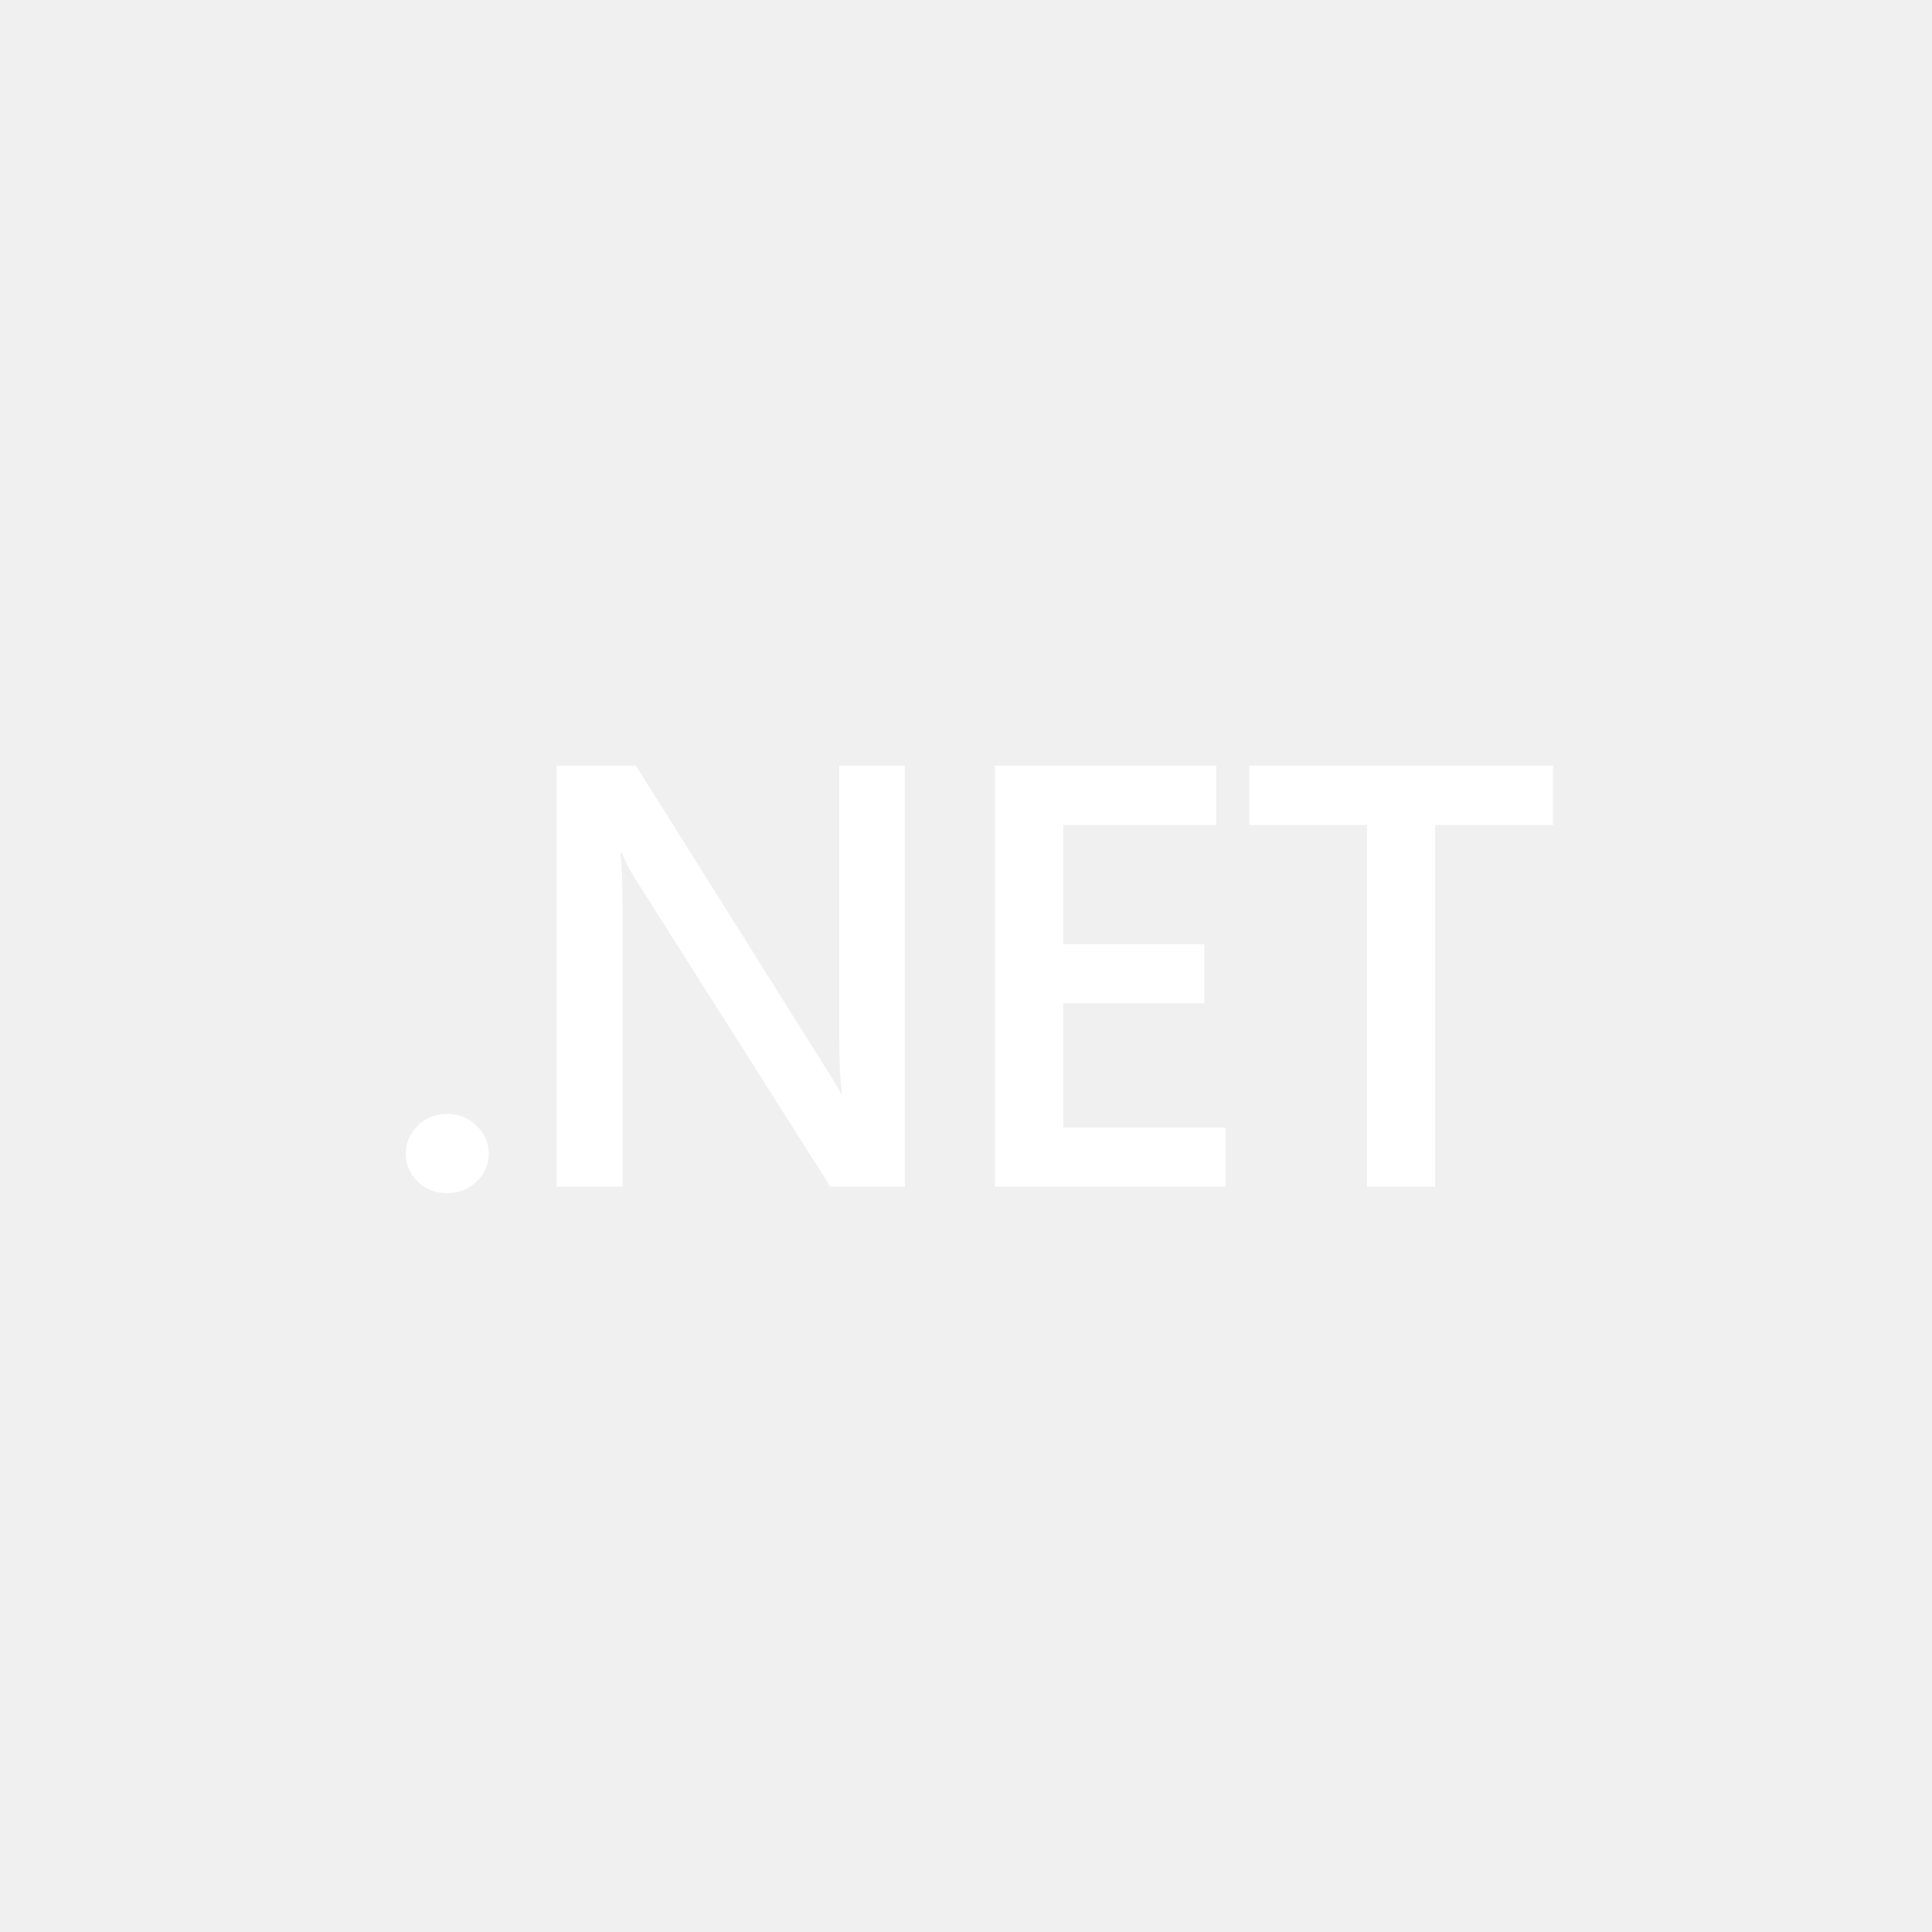
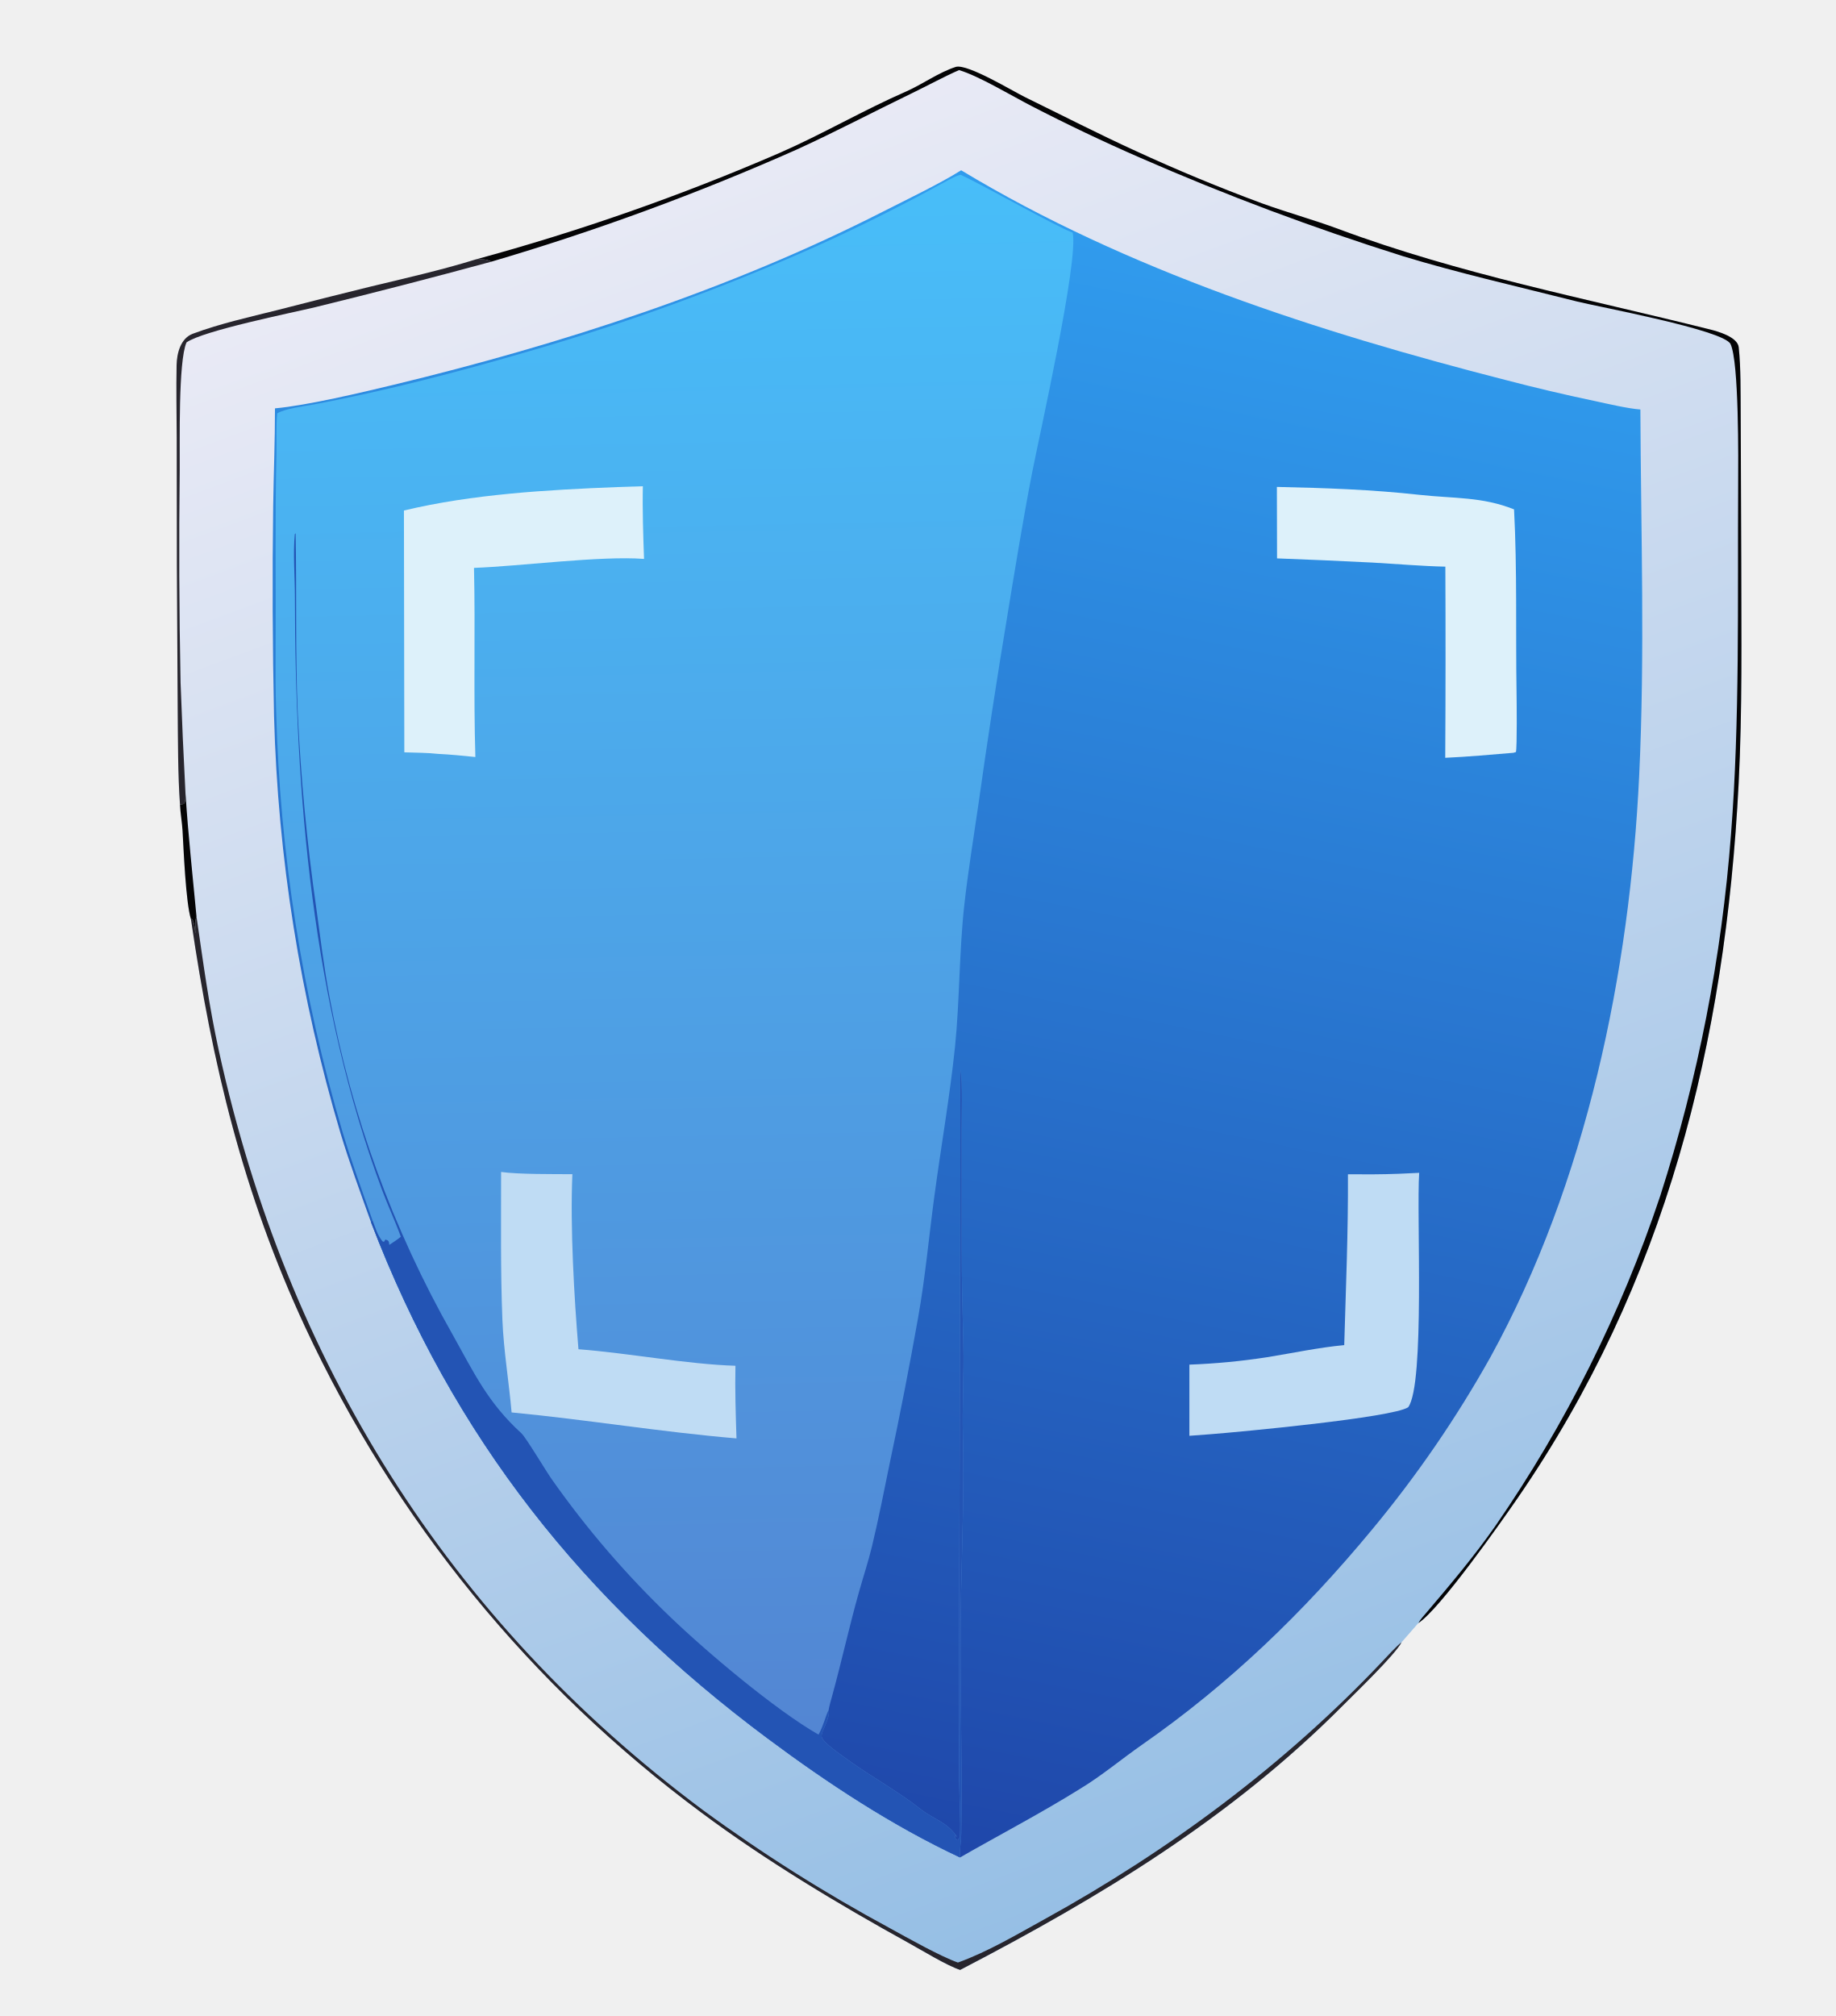
- <svg xmlns="http://www.w3.org/2000/svg" width="456" height="456" viewBox="0 0 456 456" version="1.1" xml:space="preserve" style="fill-rule:evenodd;clip-rule:evenodd;stroke-linejoin:round;stroke-miterlimit:2;">
-   <path d="m 105.5,281.609 c -2.703,0 -5.001,-0.9 -6.893,-2.702 -1.892,-1.848 -2.838,-4.042 -2.838,-6.582 0,-2.587 0.946,-4.804 2.838,-6.652 1.892,-1.848 4.19,-2.772 6.893,-2.772 2.748,0 5.068,0.924 6.96,2.772 1.937,1.848 2.906,4.064 2.906,6.652 0,2.54 -0.968,4.734 -2.906,6.582 -1.892,1.802 -4.212,2.702 -6.96,2.702 z" style="fill:#ffffff;fill-rule:nonzero;stroke-width:0.838" />
-   <path d="M 213.561,280.084 H 195.99 L 149.7,207.054 c -1.171,-1.848 -2.14,-3.765 -2.906,-5.751 h -0.406 c 0.361,2.125 0.541,6.675 0.541,13.65 v 65.132 h -15.543 v -99.36 h 18.719 l 44.737,71.298 c 1.892,2.957 3.109,4.989 3.649,6.098 h 0.27 c -0.45,-2.632 -0.676,-7.09 -0.676,-13.373 v -64.023 h 15.476 z" style="fill:#ffffff;fill-rule:nonzero;stroke-width:0.838" />
-   <path d="m 289.251,280.084 h -54.401 v -99.36 h 52.238 v 13.997 h -36.154 v 28.131 h 33.316 v 13.927 h -33.316 v 29.378 h 38.316 z" style="fill:#ffffff;fill-rule:nonzero;stroke-width:0.838" />
-   <path d="M 366.565,194.721 H 338.722 v 85.363 h -16.084 v -85.363 h -27.775 v -13.997 h 71.701 z" style="fill:#ffffff;fill-rule:nonzero;stroke-width:0.838" />
+ <svg xmlns="http://www.w3.org/2000/svg" width="367" height="403" viewBox="0 0 367 403">
+   <defs>
+     <linearGradient id="gradient_0" gradientUnits="userSpaceOnUse" x1="275.345" y1="360.545" x2="151.265" y2="26.067">
+       <stop offset="0" stop-color="#96BFE5" />
+       <stop offset="1" stop-color="#E9EAF5" />
+     </linearGradient>
+   </defs>
+   <path fill="url(#gradient_0)" d="M95.046 51.878C115.83 46.232 136.179 39.098 155.939 30.532C164.366 26.843 172.635 22.013 181.117 18.306C184.397 16.873 187.667 14.459 191.117 13.363C193.513 12.758 202.447 18.207 204.944 19.428C212.326 23.037 219.59 26.768 227.02 30.166C235.295 33.98 243.714 37.473 252.26 40.637C257.312 42.473 262.628 43.928 267.616 45.786C291.745 54.773 316.921 59.62 341.808 65.843C343.509 66.268 347.386 67.371 347.605 69.423C348.051 73.724 347.963 78.258 347.998 82.591L348.113 112.382C348.115 127.059 348.342 141.957 347.59 156.614C344.934 208.433 333.07 256.394 303.328 299.576C299.984 304.431 287.856 321.673 283.547 324.461L280.204 328.287C278.946 330.753 270.844 338.545 268.553 340.851C246.129 363.426 220.022 379.191 191.958 393.786C189.356 392.953 184.397 389.913 181.698 388.422C167.635 380.658 153.125 371.957 140.235 362.355C106.143 337.104 78.905 303.73 60.998 265.27C48.614 238.62 42.408 212.75 38.177 183.768C37.129 180.392 36.705 169.712 36.493 166.05C36.393 164.331 36.054 162.498 35.982 160.829C35.556 154.928 35.583 148.008 35.527 142.044L35.361 112.965L35.33 87.448C35.31 82.627 35.203 77.796 35.304 72.98C35.354 70.628 36.09 67.628 38.553 66.712C43.98 64.692 49.815 63.392 55.441 61.988C61.55 60.408 67.669 58.865 73.798 57.359C80.689 55.694 88.317 53.975 95.046 51.878Z" />
+   <path fill="#040405" d="M95.046 51.878C115.83 46.232 136.179 39.098 155.939 30.532C164.366 26.843 172.635 22.013 181.117 18.306C184.397 16.873 187.667 14.459 191.117 13.363C193.513 12.758 202.447 18.207 204.944 19.428C212.326 23.037 219.59 26.768 227.02 30.166C235.295 33.98 243.714 37.473 252.26 40.637C257.312 42.473 262.628 43.928 267.616 45.786C291.745 54.773 316.921 59.62 341.808 65.843C343.509 66.268 347.386 67.371 347.605 69.423C348.051 73.724 347.963 78.258 347.998 82.591L348.113 112.382C348.115 127.059 348.342 141.957 347.59 156.614C344.934 208.433 333.07 256.394 303.328 299.576C299.984 304.431 287.856 321.673 283.547 324.461C284.028 323.626 284.68 322.944 285.303 322.212C290.022 316.669 294.761 311.033 298.939 305.062C312.995 284.72 324.1 262.49 331.923 239.033C339.465 215.562 344.212 191.284 346.066 166.701C347.843 144.035 347.359 119.901 347.491 97.144C347.521 91.892 347.672 72.339 345.966 68.772C344.62 65.959 319.359 61.303 315.285 60.27C303.99 57.408 291.572 54.598 280.45 51.201C262.608 45.594 245.082 39.029 227.947 31.534C220.593 28.326 213.346 24.877 206.218 21.193C202.363 19.212 195.597 15.132 191.727 14.014C188.697 15.339 185.364 17.16 182.355 18.615C174.643 22.343 166.952 26.401 159.164 29.948C139.369 38.727 119.019 46.196 98.245 52.307C97.057 51.715 96.399 51.858 95.046 51.878Z" />
+   <path fill="#27252D" d="M38.177 183.768L38.361 183.699C38.898 184.272 38.945 185.707 39.059 186.569C39.302 185.272 38.803 184.463 39.282 183.206C40.643 192.514 41.742 200.91 43.771 210.136C57.378 272.031 89.39 323.724 140.479 361.799C152.416 370.546 164.944 378.459 177.971 385.481C181.463 387.404 187.938 391.047 191.507 392.317C197.576 390.12 203.229 386.734 208.756 383.69C233.619 369.994 256.799 352.803 276.327 332.153C277.234 331.195 279.187 329.044 280.204 328.287C278.946 330.753 270.844 338.545 268.553 340.851C246.129 363.426 220.022 379.191 191.958 393.786C189.356 392.953 184.397 389.913 181.698 388.422C167.635 380.658 153.125 371.957 140.235 362.355C106.143 337.104 78.905 303.73 60.998 265.27C48.614 238.62 42.408 212.75 38.177 183.768Z" />
+   <path fill="#27252D" d="M95.046 51.878C96.399 51.858 97.057 51.715 98.245 52.307C86.538 55.487 74.792 58.522 63.01 61.411C58.326 62.538 40.603 66.094 37.285 68.45C35.612 72.284 35.977 88.607 35.928 93.942C35.756 108.112 35.813 122.285 36.098 136.453C36.367 143.856 36.696 151.257 37.085 158.655C37.051 159.548 37.183 160.055 36.746 160.71L35.982 160.829C35.556 154.928 35.583 148.008 35.527 142.044L35.361 112.965L35.33 87.448C35.31 82.627 35.203 77.796 35.304 72.98C35.354 70.628 36.09 67.628 38.553 66.712C43.98 64.692 49.815 63.392 55.441 61.988C61.55 60.408 67.669 58.865 73.798 57.359C80.689 55.694 88.317 53.975 95.046 51.878Z" />
+   <path fill="#040405" d="M37.085 158.655C37.667 167.377 38.478 174.658 39.282 183.206C38.803 184.463 39.302 185.272 39.059 186.569C38.945 185.707 38.898 184.272 38.361 183.699L38.177 183.768C37.129 180.392 36.705 169.712 36.493 166.05C36.393 164.331 36.054 162.498 35.982 160.829L36.746 160.71C37.183 160.055 37.051 159.548 37.085 158.655Z" />
+   <defs>
+     <linearGradient id="gradient_1" gradientUnits="userSpaceOnUse" x1="217.737" y1="375.358" x2="281.489" y2="60.355">
+       <stop offset="0" stop-color="#1F47AA" />
+       <stop offset="1" stop-color="#309BED" />
+     </linearGradient>
+   </defs>
+   <path fill="url(#gradient_1)" d="M192.154 34.04C225.336 54.056 263.583 66.374 300.93 75.945C306.896 77.505 312.899 78.92 318.934 80.188C321.41 80.721 325.476 81.68 327.945 81.857C328.042 106.338 328.874 130.515 327.704 155.064C325.826 194.48 317.136 236.37 297.999 271.235C291.158 283.469 283.207 295.049 274.248 305.829C260.608 322.296 245.833 336.565 228.358 348.745C224.182 351.656 220.229 355 215.841 357.64C208.115 362.457 199.817 366.785 191.934 371.303C178.392 364.963 165.472 356.459 153.508 347.545C116.657 320.089 90.653 287.391 74.176 244.331C72.087 238.502 69.868 232.462 68.077 226.537C60.017 199.458 55.549 171.438 54.787 143.196C54.483 129.155 54.425 115.109 54.616 101.066C54.709 94.626 54.982 88.046 54.974 81.632C61.488 81.035 72.253 78.474 78.677 76.923C112.034 68.871 145.794 57.941 176.428 42.354C180.975 40.04 187.914 36.712 192.154 34.04Z" />
+   <defs>
+     <linearGradient id="gradient_2" gradientUnits="userSpaceOnUse" x1="139.885" y1="346.225" x2="133.583" y2="35.931">
+       <stop offset="0" stop-color="#5386D3" />
+       <stop offset="1" stop-color="#48BEF9" />
+     </linearGradient>
+   </defs>
+   <path fill="url(#gradient_2)" d="M74.455 243.893C72.434 238.172 70.271 232.241 68.526 226.438C60.41 198.978 55.929 170.572 55.199 141.946C55.069 138.029 55.071 134.034 55.097 130.108C55.181 117.022 54.958 103.92 55.265 90.838C55.329 88.115 55.161 85.334 55.413 82.636C57.022 81.659 60.704 81.228 62.702 80.853C77.203 78.13 91.861 74.286 106.011 70.149C125.428 64.537 144.436 57.594 162.899 49.37C171.83 45.351 180.461 41.016 189.044 36.299C189.654 35.964 191.738 34.801 192.156 34.992C196.648 37.045 210.752 45.098 214.453 46.513C215.671 52.118 207.776 87.117 206.317 94.614C204.63 103.286 202.736 114.804 201.281 123.743C199.235 136.048 197.346 148.379 195.615 160.732C194.655 167.326 193.514 174.328 192.781 180.937C191.749 190.237 191.87 199.914 190.928 209.252C189.887 219.201 188.11 229.339 186.777 239.277C185.694 247.348 184.978 255.354 183.554 263.371C181.845 272.994 179.975 282.588 177.946 292.149C176.785 297.804 175.675 303.517 174.324 309.126C173.603 312.118 172.592 315.177 171.753 318.146C169.804 325.036 168.282 332.032 166.385 338.938C166.143 339.82 165.804 340.942 165.661 341.829C166.047 343.618 163.986 346.222 164.282 347.244C164.636 348.464 168.433 351.002 169.555 351.817C174.281 355.25 179.398 357.979 183.999 361.608C186.658 363.705 189.329 364.169 191.362 367.226L190.883 366.825C191.07 367.685 190.851 367.372 191.417 367.879C191.549 367.729 191.713 367.544 191.909 367.322C192.08 363.67 191.792 359.606 191.761 356.066C191.705 349.557 191.732 343.068 191.732 336.587L191.98 241.467L191.992 222.271C191.993 220.775 191.899 214.906 192.089 213.872C192.424 217.163 192.25 222.494 192.259 225.944L192.266 249.284C192.263 255.776 192.414 262.073 192.587 268.554C192.75 274.694 192.324 281.009 192.508 287.172C192.746 297.682 192.363 308.106 192.136 318.582C191.791 334.491 192.429 350.568 192.171 366.484C192.164 368.116 191.812 369.666 191.934 371.303C178.392 364.963 165.472 356.459 153.508 347.545C116.657 320.089 90.653 287.391 74.176 244.331L74.455 243.893Z" />
+   <path fill="#2354B4" d="M74.455 243.893C75.083 245.495 75.401 246.805 76.459 248.139L76.753 248.252L77.06 247.777C77.726 247.982 77.755 248.106 77.824 248.852C78.575 248.351 79.452 247.806 80.13 247.227C79.011 244.105 77.598 241.142 76.403 237.935C62.441 200.444 59 158.938 58.957 119.217C58.952 115.277 58.564 110.514 58.941 106.779L59.098 106.598C59.334 118.668 59.012 130.535 59.531 142.679C60.148 155.677 61.383 168.639 63.231 181.52C64.091 187.728 64.734 193.221 65.9 199.418C70.287 223.061 78.585 245.807 90.45 266.722C94.819 274.558 97.581 280.448 104.226 286.501C105.15 287.343 109.163 294.091 110.296 295.687C117.271 305.603 125.196 314.817 133.958 323.195C141.324 330.277 155.105 341.891 163.648 346.753C164.76 344.661 164.944 343.247 165.661 341.829C166.047 343.618 163.986 346.222 164.282 347.244C164.636 348.464 168.433 351.002 169.555 351.817C174.281 355.25 179.398 357.979 183.999 361.608C186.658 363.705 189.329 364.169 191.362 367.226L190.883 366.825C191.07 367.685 190.851 367.372 191.417 367.879C191.549 367.729 191.713 367.544 191.909 367.322C192.08 363.67 191.792 359.606 191.761 356.066C191.705 349.557 191.732 343.068 191.732 336.587L191.98 241.467L191.992 222.271C191.993 220.775 191.899 214.906 192.089 213.872C192.424 217.163 192.25 222.494 192.259 225.944L192.266 249.284C192.263 255.776 192.414 262.073 192.587 268.554C192.75 274.694 192.324 281.009 192.508 287.172C192.746 297.682 192.363 308.106 192.136 318.582C191.791 334.491 192.429 350.568 192.171 366.484C192.164 368.116 191.812 369.666 191.934 371.303C178.392 364.963 165.472 356.459 153.508 347.545C116.657 320.089 90.653 287.391 74.176 244.331L74.455 243.893Z" />
+   <path fill="#DDF1FA" d="M123.498 97.362L128.52 97.198C128.416 101.772 128.589 107.15 128.756 111.727C120.089 111.059 103.899 113.197 94.762 113.52C95.043 126.04 94.65 138.673 95.035 151.328C92.466 151.058 90.137 150.834 87.56 150.7C85.662 150.477 82.828 150.455 80.833 150.39L80.754 102.052C94.453 98.767 109.414 97.916 123.498 97.362Z" />
+   <path fill="#BFDCF4" d="M100.181 234.275C103.579 234.763 110.866 234.702 114.43 234.717C113.975 245.341 114.774 259.226 115.645 269.716C125.609 270.467 137.297 272.719 147.031 273.018C146.921 277.711 147.086 282.847 147.237 287.538C131.998 286.243 117.338 283.789 102.279 282.345C101.745 276.212 100.682 269.944 100.439 263.818C100.05 254.025 100.189 244.084 100.181 234.275Z" />
+   <path fill="#DDF1FA" d="M255.274 97.335C264.953 97.544 274.187 97.859 283.826 98.922C290.584 99.668 296.319 99.271 302.687 101.825C303.327 113.86 302.994 126.434 303.189 138.524C303.213 140.041 303.309 149.329 303.066 150.332L302.558 150.484C298.054 150.853 293.437 151.289 288.931 151.484C289.005 138.747 289.013 126.01 288.955 113.273C284.457 113.183 278.879 112.714 274.31 112.456C267.978 112.135 261.643 111.857 255.307 111.622L255.274 97.335Z" />
+   <path fill="#BFDCF4" d="M279.612 234.64L283.723 234.45C283.158 242.681 284.914 276.699 281.523 281.309C278.417 283.385 247.84 286.247 242.061 286.697L237.782 287.019L237.782 272.791C242.984 272.6 248.171 272.104 253.316 271.307C258.413 270.484 263.607 269.37 268.738 268.888C269.068 257.215 269.539 246.466 269.481 234.74C272.928 234.764 276.159 234.774 279.612 234.64Z" />
</svg>
